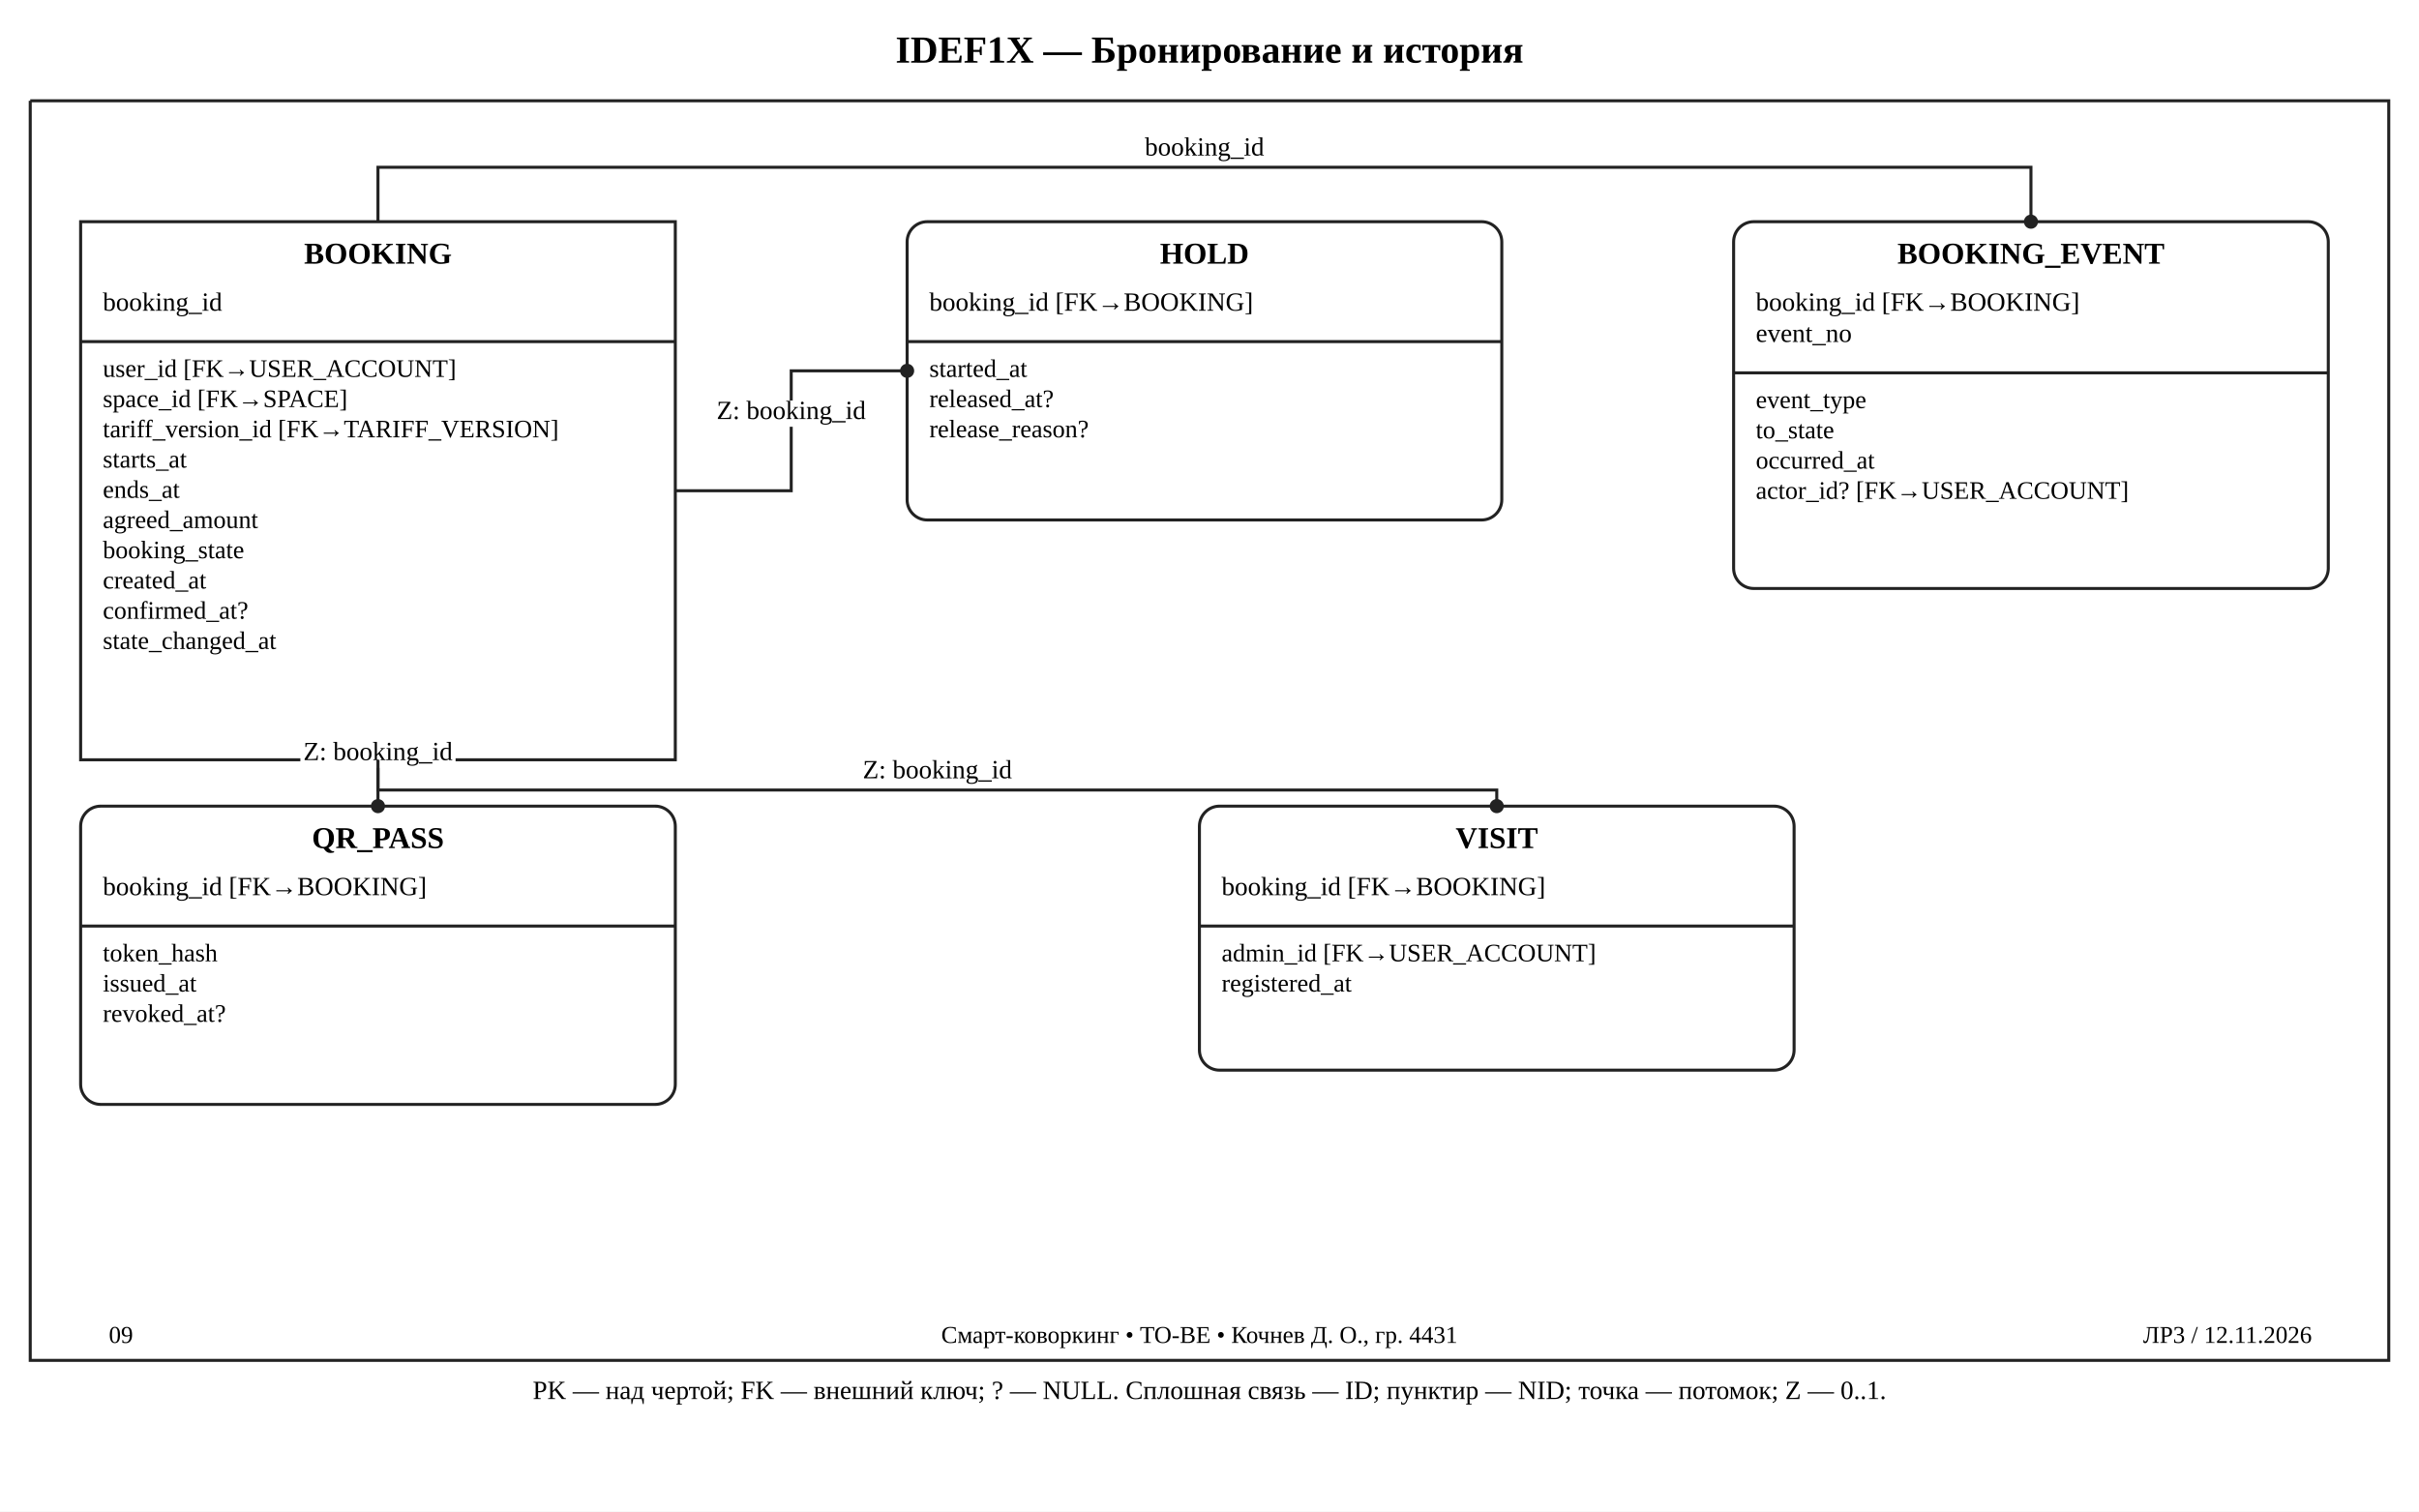
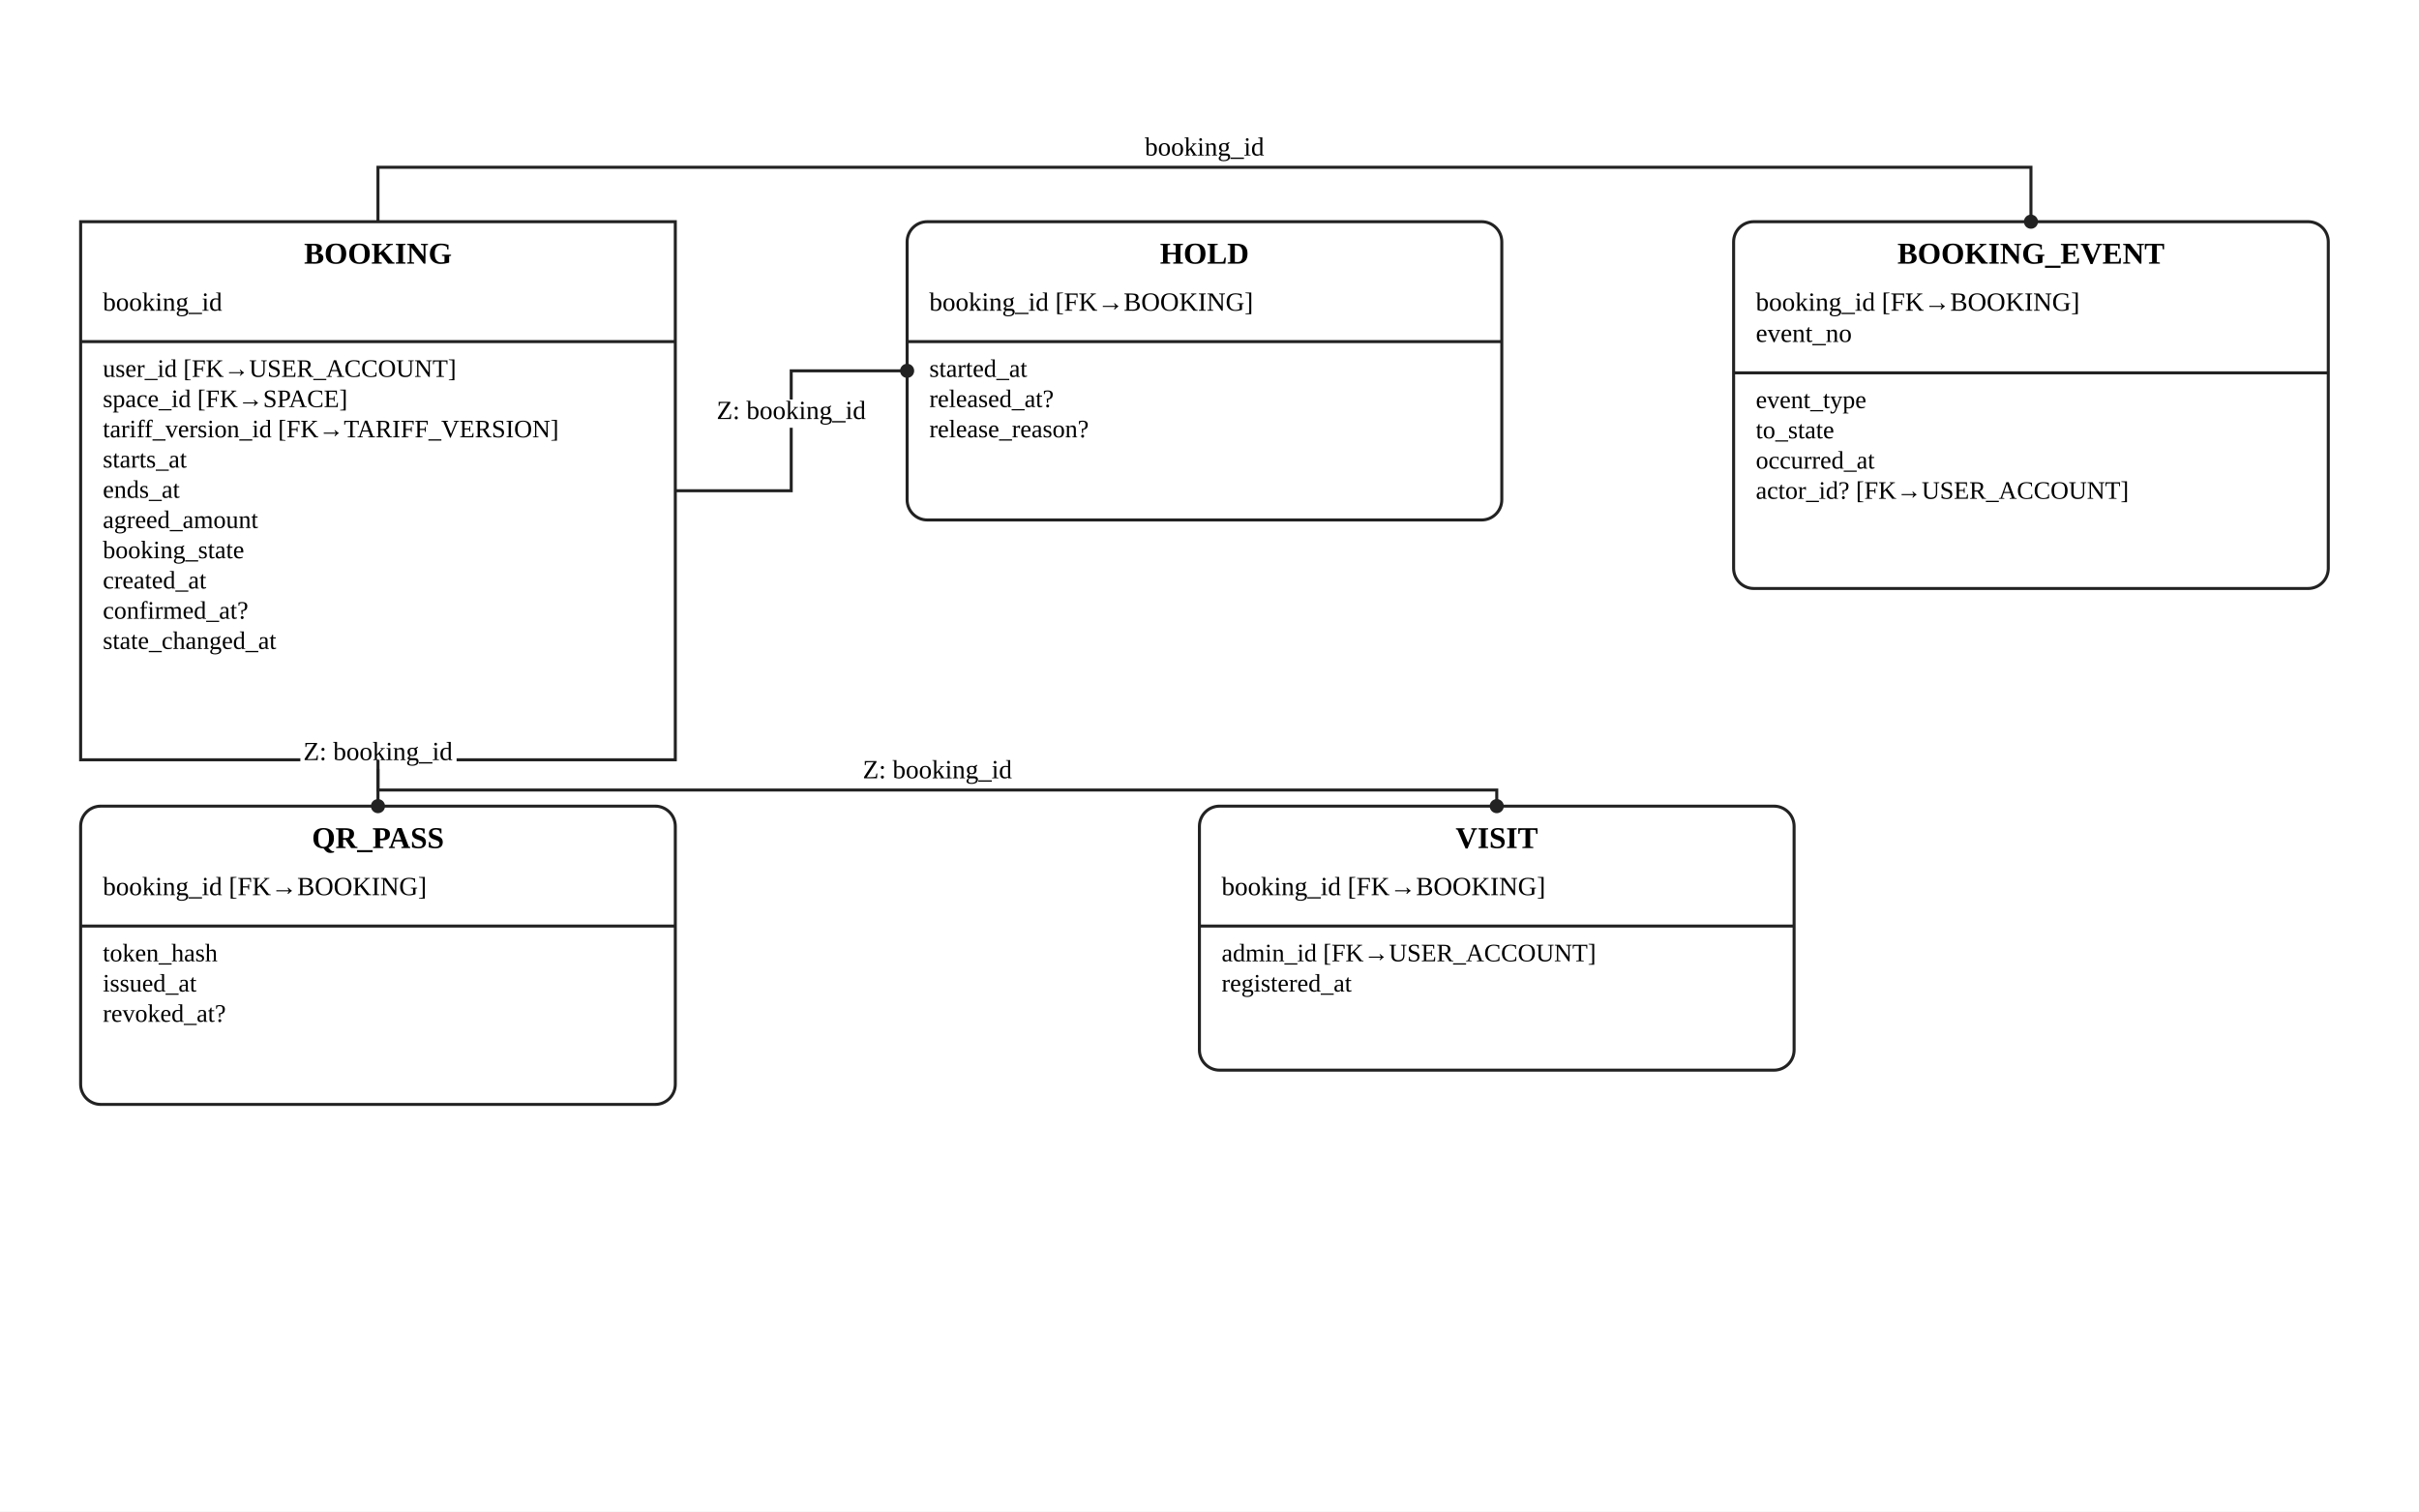
<svg xmlns="http://www.w3.org/2000/svg" width="2400" height="1500" viewBox="0 0 2400 1500">
  <rect width="2400" height="1500" fill="white" />
-   <rect x="885" y="36" width="629" height="37" fill="white" />
-   <text x="1200" y="62.16" text-anchor="middle" font-family="Times New Roman,serif" font-size="38" font-weight="bold">IDEF1X — Бронирование и история</text>
-   <rect x="525" y="1369" width="1349" height="27" fill="white" />
-   <text x="1200" y="1388.32" text-anchor="middle" font-family="Times New Roman,serif" font-size="26" font-weight="normal">PK — над чертой; FK — внешний ключ; ? — NULL. Сплошная связь — ID; пунктир — NID; точка — потомок; Z — 0..1.</text>
-   <path d="M30,100 L2370,100 L2370,1350 L30,1350 L30,100" fill="none" stroke="#222" stroke-width="3" />
-   <rect x="105" y="1316" width="30" height="19" fill="white" />
-   <text x="120" y="1332.68" text-anchor="middle" font-family="Times New Roman,serif" font-size="24" font-weight="normal">09</text>
-   <rect x="931" y="1316" width="518" height="24" fill="white" />
-   <text x="1190" y="1332.68" text-anchor="middle" font-family="Times New Roman,serif" font-size="24" font-weight="normal">Смарт-коворкинг • TO-BE • Кочнев Д. О., гр. 4431</text>
-   <rect x="2123" y="1316" width="173" height="19" fill="white" />
-   <text x="2210" y="1332.68" text-anchor="middle" font-family="Times New Roman,serif" font-size="24" font-weight="normal">ЛР3 / 12.11.2026</text>
  <rect x="80" y="220" width="590" height="534" rx="0" fill="white" stroke="#222" stroke-width="3" />
  <rect x="372.0" y="485.0" width="6.0" height="4.0" fill="white" />
  <text x="375.0" y="495.96" text-anchor="middle" font-family="Times New Roman,serif" font-size="28" font-weight="normal" />
-   <rect x="299.0" y="241" width="153.0" height="23" fill="white" />
+   <rect x="299.0" y="239" width="153.0" height="25" fill="white" />
  <text x="375.0" y="261.6" text-anchor="middle" font-family="Times New Roman,serif" font-size="30" font-weight="bold">BOOKING</text>
-   <rect x="99" y="290" width="124" height="26" fill="white" />
+   <rect x="98" y="289" width="126" height="28" fill="white" />
  <text x="102" y="308.32" text-anchor="start" font-family="Times New Roman,serif" font-size="26" font-weight="normal">booking_id</text>
  <path d="M80,339 L670,339" fill="none" stroke="#222" stroke-width="3" />
-   <rect x="99" y="356" width="357" height="25" fill="white" />
+   <rect x="99" y="355" width="358" height="27" fill="white" />
  <text x="102" y="374.0" text-anchor="start" font-family="Times New Roman,serif" font-size="25" font-weight="normal">user_id [FK→USER_ACCOUNT]</text>
-   <rect x="99" y="386" width="249" height="26" fill="white" />
+   <rect x="99" y="385" width="252" height="27" fill="white" />
  <text x="102" y="404.0" text-anchor="start" font-family="Times New Roman,serif" font-size="25" font-weight="normal">space_id [FK→SPACE]</text>
-   <rect x="99" y="415" width="458" height="26" fill="white" />
+   <rect x="99" y="415" width="462" height="27" fill="white" />
  <text x="102" y="434.0" text-anchor="start" font-family="Times New Roman,serif" font-size="25" font-weight="normal">tariff_version_id [FK→TARIFF_VERSION]</text>
-   <rect x="99" y="448" width="89" height="22" fill="white" />
+   <rect x="99" y="447" width="90" height="25" fill="white" />
  <text x="102" y="464.0" text-anchor="start" font-family="Times New Roman,serif" font-size="25" font-weight="normal">starts_at</text>
-   <rect x="99" y="476" width="82" height="24" fill="white" />
+   <rect x="99" y="475" width="84" height="27" fill="white" />
  <text x="102" y="494.0" text-anchor="start" font-family="Times New Roman,serif" font-size="25" font-weight="normal">ends_at</text>
-   <rect x="99" y="506" width="160" height="26" fill="white" />
+   <rect x="99" y="505" width="162" height="27" fill="white" />
  <text x="102" y="524.0" text-anchor="start" font-family="Times New Roman,serif" font-size="25" font-weight="normal">agreed_amount</text>
-   <rect x="99" y="536" width="146" height="26" fill="white" />
+   <rect x="98" y="535" width="151" height="27" fill="white" />
  <text x="102" y="554.0" text-anchor="start" font-family="Times New Roman,serif" font-size="25" font-weight="normal">booking_state</text>
-   <rect x="99" y="566" width="109" height="24" fill="white" />
+   <rect x="99" y="565" width="109" height="27" fill="white" />
  <text x="102" y="584.0" text-anchor="start" font-family="Times New Roman,serif" font-size="25" font-weight="normal">created_at</text>
-   <rect x="99" y="595" width="150" height="25" fill="white" />
+   <rect x="99" y="595" width="151" height="27" fill="white" />
  <text x="102" y="614.0" text-anchor="start" font-family="Times New Roman,serif" font-size="25" font-weight="normal">confirmed_at?</text>
-   <rect x="99" y="626" width="178" height="26" fill="white" />
+   <rect x="99" y="625" width="181" height="27" fill="white" />
  <text x="102" y="644.0" text-anchor="start" font-family="Times New Roman,serif" font-size="25" font-weight="normal">state_changed_at</text>
  <rect x="900" y="220" width="590" height="296" rx="20" fill="white" stroke="#222" stroke-width="3" />
  <rect x="1192.0" y="366.0" width="6.0" height="4.0" fill="white" />
  <text x="1195.0" y="376.96" text-anchor="middle" font-family="Times New Roman,serif" font-size="28" font-weight="normal" />
-   <rect x="1148.0" y="241" width="94.0" height="23" fill="white" />
+   <rect x="1148.0" y="239" width="94.0" height="25" fill="white" />
  <text x="1195.0" y="261.6" text-anchor="middle" font-family="Times New Roman,serif" font-size="30" font-weight="bold">HOLD</text>
-   <rect x="919" y="290" width="327" height="26" fill="white" />
+   <rect x="918" y="289" width="330" height="28" fill="white" />
  <text x="922" y="308.32" text-anchor="start" font-family="Times New Roman,serif" font-size="26" font-weight="normal">booking_id [FK→BOOKING]</text>
  <path d="M900,339 L1490,339" fill="none" stroke="#222" stroke-width="3" />
-   <rect x="919" y="356" width="103" height="24" fill="white" />
+   <rect x="919" y="355" width="104" height="27" fill="white" />
  <text x="922" y="374.0" text-anchor="start" font-family="Times New Roman,serif" font-size="25" font-weight="normal">started_at</text>
-   <rect x="919" y="386" width="130" height="24" fill="white" />
+   <rect x="919" y="385" width="130" height="27" fill="white" />
  <text x="922" y="404.0" text-anchor="start" font-family="Times New Roman,serif" font-size="25" font-weight="normal">released_at?</text>
-   <rect x="919" y="416" width="164" height="24" fill="white" />
+   <rect x="919" y="415" width="165" height="27" fill="white" />
  <text x="922" y="434.0" text-anchor="start" font-family="Times New Roman,serif" font-size="25" font-weight="normal">release_reason?</text>
  <rect x="1720" y="220" width="590" height="364" rx="20" fill="white" stroke="#222" stroke-width="3" />
  <rect x="2012.0" y="400.0" width="6.0" height="4.0" fill="white" />
  <text x="2015.0" y="410.96" text-anchor="middle" font-family="Times New Roman,serif" font-size="28" font-weight="normal" />
-   <rect x="1879.0" y="241" width="271.0" height="27" fill="white" />
+   <rect x="1879.0" y="239" width="271.0" height="31" fill="white" />
  <text x="2015.0" y="261.6" text-anchor="middle" font-family="Times New Roman,serif" font-size="30" font-weight="bold">BOOKING_EVENT</text>
-   <rect x="1739" y="290" width="327" height="26" fill="white" />
+   <rect x="1738" y="289" width="330" height="28" fill="white" />
  <text x="1742" y="308.32" text-anchor="start" font-family="Times New Roman,serif" font-size="26" font-weight="normal">booking_id [FK→BOOKING]</text>
-   <rect x="1739" y="323" width="101" height="22" fill="white" />
+   <rect x="1739" y="322" width="102" height="26" fill="white" />
  <text x="1742" y="339.32" text-anchor="start" font-family="Times New Roman,serif" font-size="26" font-weight="normal">event_no</text>
  <path d="M1720,370 L2310,370" fill="none" stroke="#222" stroke-width="3" />
-   <rect x="1739" y="389" width="116" height="24" fill="white" />
+   <rect x="1739" y="388" width="118" height="25" fill="white" />
  <text x="1742" y="405.0" text-anchor="start" font-family="Times New Roman,serif" font-size="25" font-weight="normal">event_type</text>
-   <rect x="1739" y="419" width="84" height="22" fill="white" />
+   <rect x="1739" y="418" width="85" height="25" fill="white" />
  <text x="1742" y="435.0" text-anchor="start" font-family="Times New Roman,serif" font-size="25" font-weight="normal">to_state</text>
-   <rect x="1739" y="447" width="124" height="24" fill="white" />
+   <rect x="1739" y="446" width="125" height="27" fill="white" />
  <text x="1742" y="465.0" text-anchor="start" font-family="Times New Roman,serif" font-size="25" font-weight="normal">occurred_at</text>
-   <rect x="1739" y="477" width="376" height="25" fill="white" />
+   <rect x="1739" y="476" width="377" height="27" fill="white" />
  <text x="1742" y="495.0" text-anchor="start" font-family="Times New Roman,serif" font-size="25" font-weight="normal">actor_id? [FK→USER_ACCOUNT]</text>
  <rect x="80" y="800" width="590" height="296" rx="20" fill="white" stroke="#222" stroke-width="3" />
  <rect x="372.0" y="946.0" width="6.0" height="4.0" fill="white" />
  <text x="375.0" y="956.96" text-anchor="middle" font-family="Times New Roman,serif" font-size="28" font-weight="normal" />
-   <rect x="306.0" y="821" width="137.0" height="28" fill="white" />
+   <rect x="305.0" y="820" width="140.0" height="30" fill="white" />
  <text x="375.0" y="841.6" text-anchor="middle" font-family="Times New Roman,serif" font-size="30" font-weight="bold">QR_PASS</text>
-   <rect x="99" y="870" width="327" height="26" fill="white" />
+   <rect x="98" y="869" width="330" height="28" fill="white" />
  <text x="102" y="888.32" text-anchor="start" font-family="Times New Roman,serif" font-size="26" font-weight="normal">booking_id [FK→BOOKING]</text>
  <path d="M80,919 L670,919" fill="none" stroke="#222" stroke-width="3" />
-   <rect x="99" y="936" width="120" height="24" fill="white" />
+   <rect x="99" y="935" width="123" height="27" fill="white" />
  <text x="102" y="954.0" text-anchor="start" font-family="Times New Roman,serif" font-size="25" font-weight="normal">token_hash</text>
-   <rect x="99" y="966" width="99" height="24" fill="white" />
+   <rect x="99" y="965" width="101" height="27" fill="white" />
  <text x="102" y="984.0" text-anchor="start" font-family="Times New Roman,serif" font-size="25" font-weight="normal">issued_at</text>
-   <rect x="99" y="996" width="128" height="24" fill="white" />
+   <rect x="99" y="995" width="130" height="27" fill="white" />
  <text x="102" y="1014.0" text-anchor="start" font-family="Times New Roman,serif" font-size="25" font-weight="normal">revoked_at?</text>
  <rect x="1190" y="800" width="590" height="262" rx="20" fill="white" stroke="#222" stroke-width="3" />
  <rect x="1482.0" y="929.0" width="6.0" height="4.0" fill="white" />
  <text x="1485.0" y="939.96" text-anchor="middle" font-family="Times New Roman,serif" font-size="28" font-weight="normal" />
-   <rect x="1441.0" y="821" width="88.0" height="23" fill="white" />
+   <rect x="1440.0" y="820" width="89.0" height="24" fill="white" />
  <text x="1485.0" y="841.6" text-anchor="middle" font-family="Times New Roman,serif" font-size="30" font-weight="bold">VISIT</text>
-   <rect x="1209" y="870" width="327" height="26" fill="white" />
+   <rect x="1208" y="869" width="330" height="28" fill="white" />
  <text x="1212" y="888.32" text-anchor="start" font-family="Times New Roman,serif" font-size="26" font-weight="normal">booking_id [FK→BOOKING]</text>
  <path d="M1190,919 L1780,919" fill="none" stroke="#222" stroke-width="3" />
-   <rect x="1209" y="936" width="378" height="25" fill="white" />
+   <rect x="1209" y="935" width="379" height="27" fill="white" />
  <text x="1212" y="954.0" text-anchor="start" font-family="Times New Roman,serif" font-size="25" font-weight="normal">admin_id [FK→USER_ACCOUNT]</text>
-   <rect x="1209" y="966" width="135" height="26" fill="white" />
+   <rect x="1209" y="965" width="136" height="27" fill="white" />
  <text x="1212" y="984.0" text-anchor="start" font-family="Times New Roman,serif" font-size="25" font-weight="normal">registered_at</text>
  <path d="M670,487.0 L785.0,487.0 L785.0,368.0 L900,368.0" fill="none" stroke="#222" stroke-width="3" />
  <circle cx="900" cy="368.0" r="7" fill="#222" />
-   <rect x="708.0" y="397.5" width="154.0" height="26.0" fill="white" />
+   <rect x="708.0" y="396.5" width="155.0" height="28.0" fill="white" />
  <text x="785.0" y="415.82" text-anchor="middle" font-family="Times New Roman,serif" font-size="26" font-weight="normal">Z: booking_id</text>
  <path d="M375.0,220 L375,166 L2015,166 L2015.0,220" fill="none" stroke="#222" stroke-width="3" />
  <circle cx="2015.0" cy="220" r="7" fill="#222" />
-   <rect x="1133.0" y="136.0" width="124.0" height="26.0" fill="white" />
+   <rect x="1132.0" y="135.0" width="126.0" height="28.0" fill="white" />
  <text x="1195.0" y="154.32" text-anchor="middle" font-family="Times New Roman,serif" font-size="26" font-weight="normal">booking_id</text>
  <path d="M375.0,754 L375,778 L375,778 L375.0,800" fill="none" stroke="#222" stroke-width="3" />
  <circle cx="375.0" cy="800" r="7" fill="#222" />
-   <rect x="298.0" y="736.0" width="154.0" height="26.0" fill="white" />
+   <rect x="298.0" y="735.0" width="155.0" height="28.0" fill="white" />
  <text x="375.0" y="754.32" text-anchor="middle" font-family="Times New Roman,serif" font-size="26" font-weight="normal">Z: booking_id</text>
  <path d="M375.0,754 L375,784 L1485,784 L1485.0,800" fill="none" stroke="#222" stroke-width="3" />
  <circle cx="1485.0" cy="800" r="7" fill="#222" />
-   <rect x="853.0" y="754.0" width="154.0" height="26.0" fill="white" />
+   <rect x="853.0" y="753.0" width="155.0" height="28.0" fill="white" />
  <text x="930.0" y="772.32" text-anchor="middle" font-family="Times New Roman,serif" font-size="26" font-weight="normal">Z: booking_id</text>
</svg>
